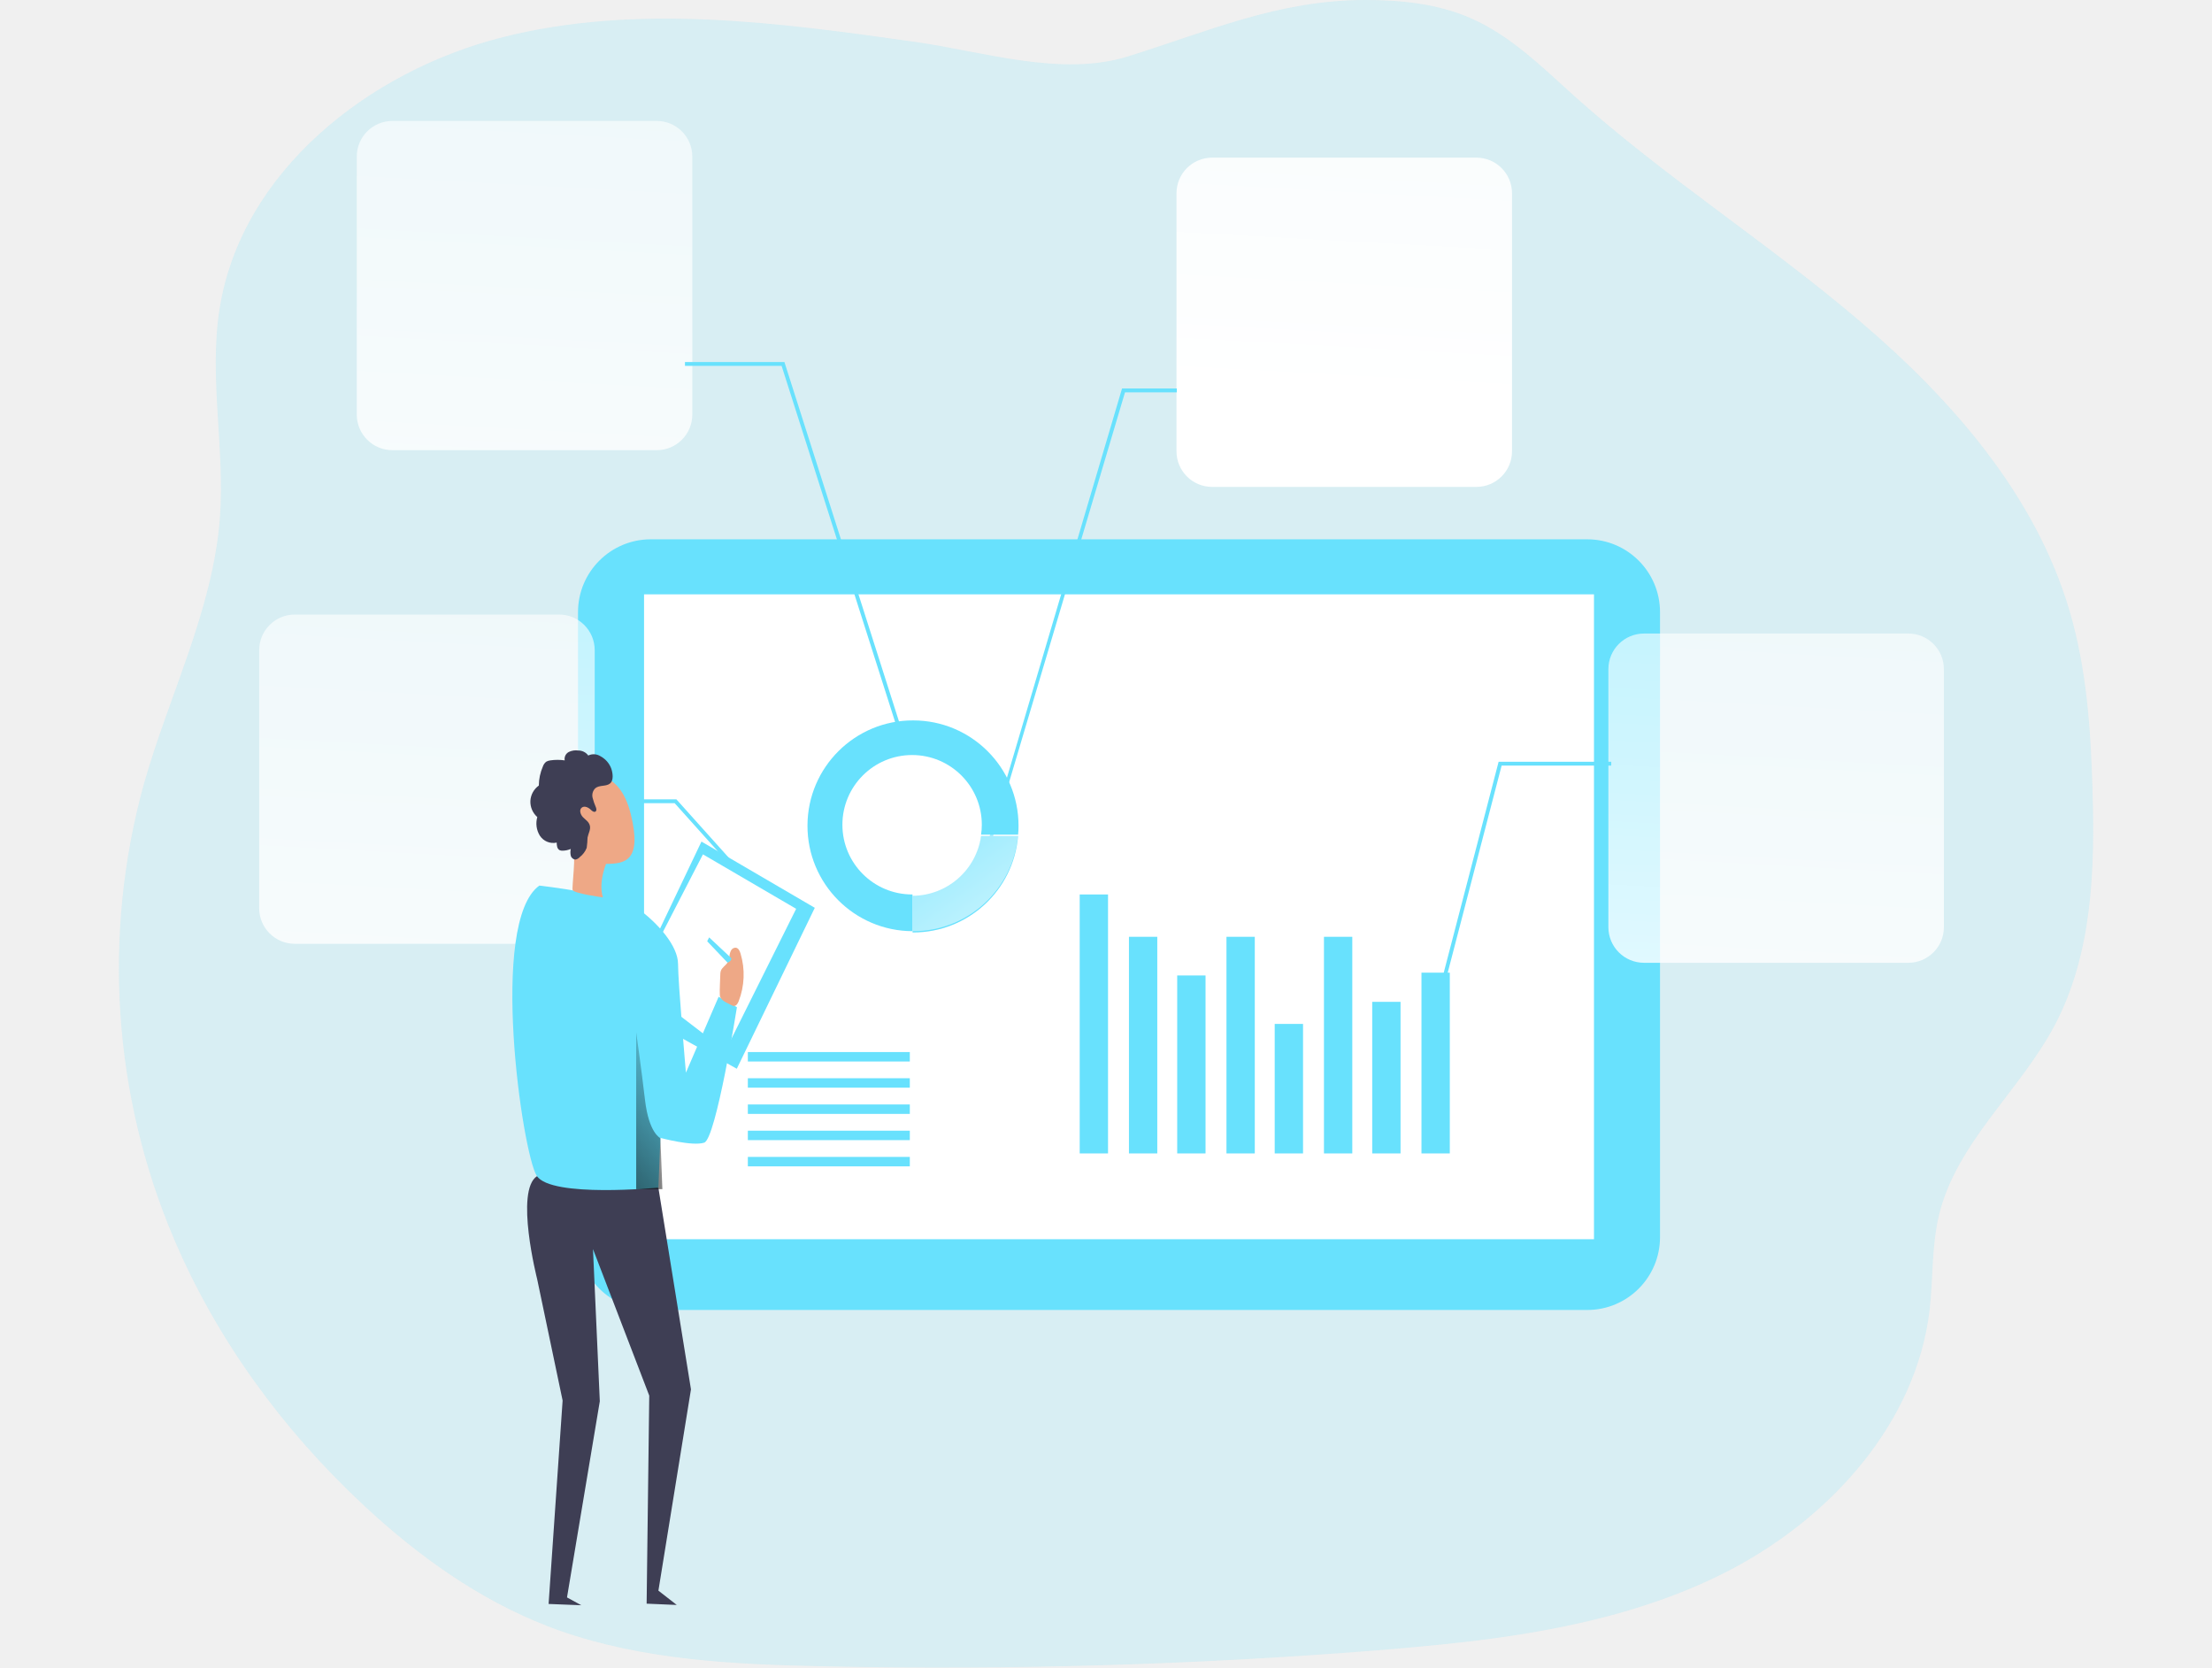
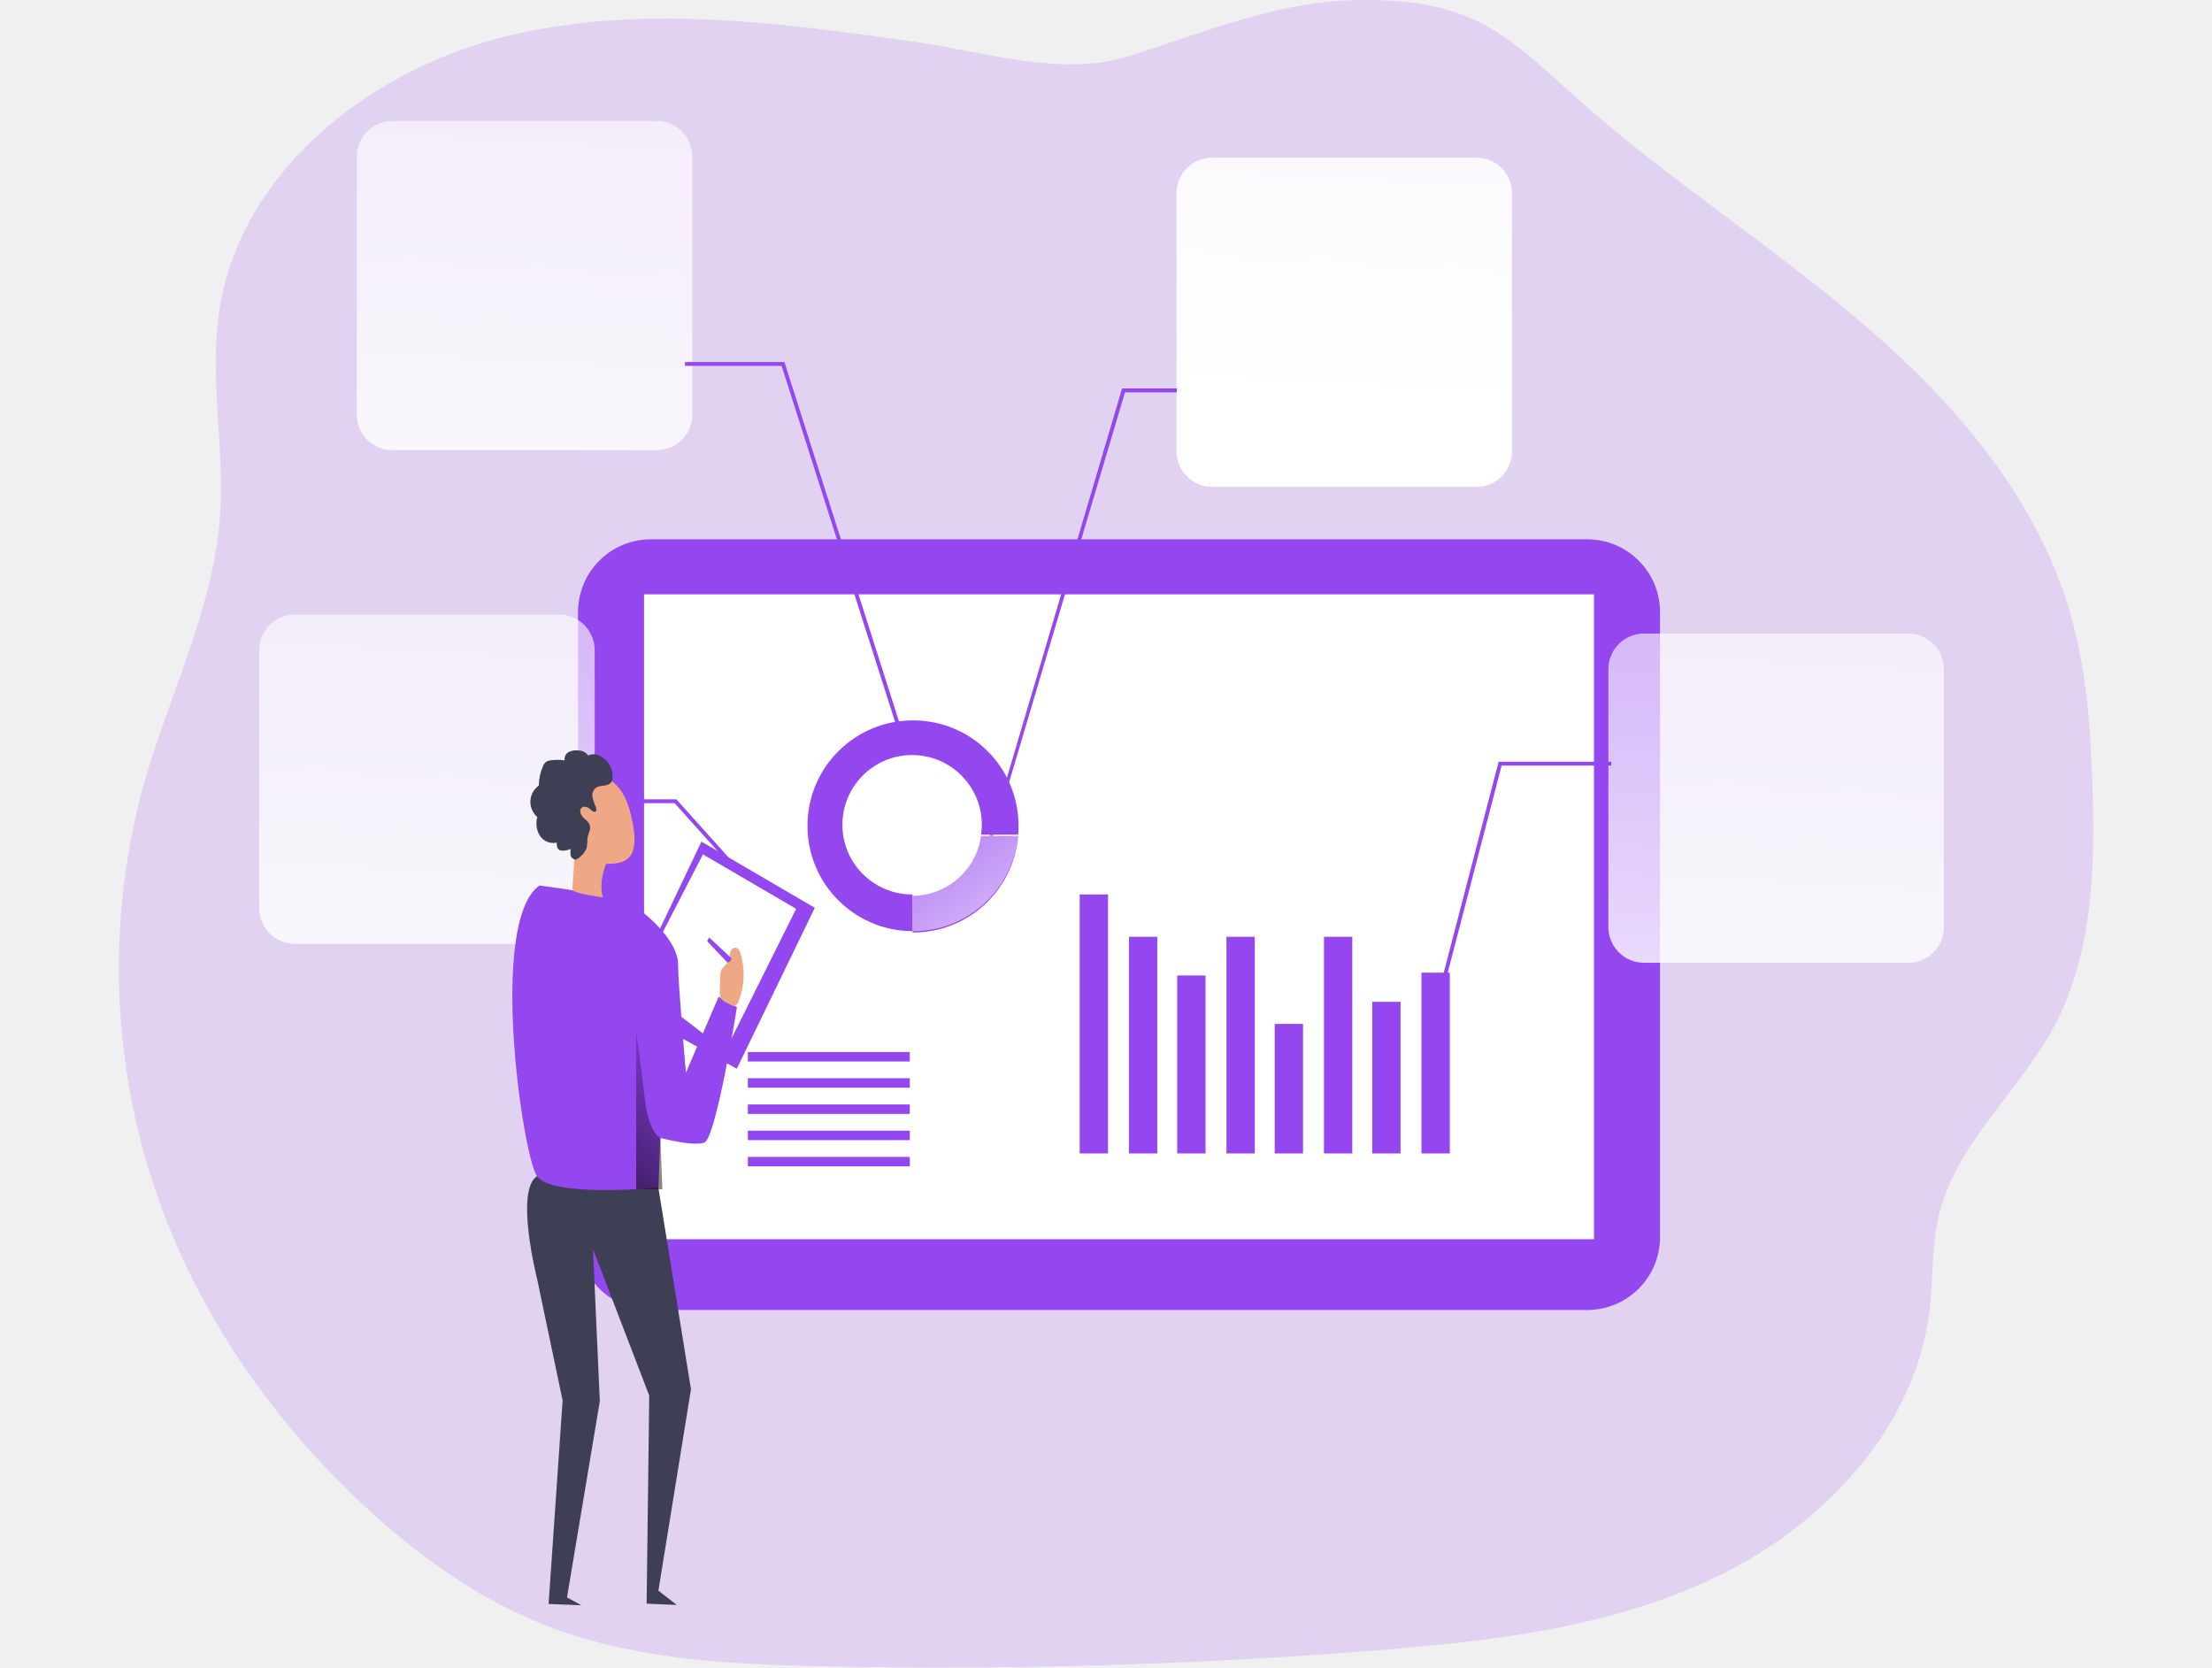
<svg xmlns="http://www.w3.org/2000/svg" xmlns:xlink="http://www.w3.org/1999/xlink" id="Layer_1" data-name="Layer 1" viewBox="0 0 414.13 349.66" width="406" height="306" class="illustration styles_illustrationTablet__1DWOa">
  <defs>
    <linearGradient id="linear-gradient" x1="361.96" y1="-94.79" x2="341.4" y2="280.86" gradientUnits="userSpaceOnUse">
      <stop offset="0.02" stop-color="#fff" stop-opacity="0" />
      <stop offset="0.14" stop-color="#fff" stop-opacity="0.06" />
      <stop offset="0.32" stop-color="#fff" stop-opacity="0.39" />
      <stop offset="0.68" stop-color="#fff" stop-opacity="0.68" />
      <stop offset="1" stop-color="#fff" />
    </linearGradient>
    <linearGradient id="linear-gradient-2" x1="276.72" y1="-291.9" x2="256.15" y2="83.75" gradientUnits="userSpaceOnUse">
      <stop offset="0.02" stop-color="#fff" stop-opacity="0" />
      <stop offset="0.32" stop-color="#fff" stop-opacity="0.39" />
      <stop offset="0.68" stop-color="#fff" stop-opacity="0.68" />
      <stop offset="1" stop-color="#fff" />
    </linearGradient>
    <linearGradient id="linear-gradient-3" x1="99.56" y1="-203.95" x2="78.99" y2="171.7" xlink:href="#linear-gradient-2" />
    <linearGradient id="linear-gradient-4" x1="78.9" y1="-97.11" x2="58.34" y2="278.54" xlink:href="#linear-gradient-2" />
    <linearGradient id="linear-gradient-5" x1="171.99" y1="198.08" x2="209.46" y2="249.88" xlink:href="#linear-gradient-2" />
    <linearGradient id="linear-gradient-6" x1="136.72" y1="253.93" x2="91.04" y2="293.64" gradientUnits="userSpaceOnUse">
      <stop offset="0" stop-opacity="0" />
      <stop offset="0.99" />
    </linearGradient>
  </defs>
-   <path d="M416,249.47c-7.32,13.79-20.57,24.56-24.24,39.74-1.59,6.55-1.22,13.42-2,20.12-2.88,23.48-20.48,43.05-41.47,54.14-.88.48-1.77.92-2.66,1.36-13.77,6.73-28.69,10.4-43.9,12.69-9.25,1.38-18.61,2.24-27.89,3q-57.87,4.58-116,3.34c-18.71-.38-37.79-1.27-55.39-7.48-.9-.31-1.79-.64-2.68-1-14.28-5.55-26.95-14.64-38.17-25.06l-.51-.48c-16.74-15.64-30.57-34.53-39.52-55.62A145.18,145.18,0,0,1,15.21,199c5.29-18.75,14.53-36.63,16-56,1.07-14.6-2.36-29.38-.07-43.84,4.53-28.7,31.21-49.83,59.38-56.94s57.82-3.06,86.59,1c14.06,2,30.51,7.37,44.42,3.07C238.6,41,253,34.46,271.42,34.42c7.53,0,15.21.79,22.11,3.81,8.36,3.65,15,10.27,21.77,16.36,18.95,17,40.55,30.74,59.92,47.24s36.91,36.58,44,61c3.49,11.94,4.35,24.49,4.72,36.92C424.48,216.73,423.93,234.48,416,249.47Z" transform="translate(-9.98 -34.42)" fill="#68e1fd" opacity="0.18" style="isolation: isolate;" />
-   <rect x="96.33" y="113.1" width="226.93" height="161.62" rx="15.27" fill="#68e1fd" />
+   <path d="M416,249.47c-7.32,13.79-20.57,24.56-24.24,39.74-1.59,6.55-1.22,13.42-2,20.12-2.88,23.48-20.48,43.05-41.47,54.14-.88.48-1.77.92-2.66,1.36-13.77,6.73-28.69,10.4-43.9,12.69-9.25,1.38-18.61,2.24-27.89,3q-57.87,4.58-116,3.34c-18.71-.38-37.79-1.27-55.39-7.48-.9-.31-1.79-.64-2.68-1-14.28-5.55-26.95-14.64-38.17-25.06l-.51-.48c-16.74-15.64-30.57-34.53-39.52-55.62A145.18,145.18,0,0,1,15.21,199c5.29-18.75,14.53-36.63,16-56,1.07-14.6-2.36-29.38-.07-43.84,4.53-28.7,31.21-49.83,59.38-56.94s57.82-3.06,86.59,1c14.06,2,30.51,7.37,44.42,3.07C238.6,41,253,34.46,271.42,34.42c7.53,0,15.21.79,22.11,3.81,8.36,3.65,15,10.27,21.77,16.36,18.95,17,40.55,30.74,59.92,47.24s36.91,36.58,44,61c3.49,11.94,4.35,24.49,4.72,36.92C424.48,216.73,423.93,234.48,416,249.47Z" transform="translate(-9.98 -34.42)" fill="#9446EF" opacity="0.18" style="isolation: isolate;" />
+   <rect x="96.33" y="113.1" width="226.93" height="161.62" rx="15.27" fill="#9446EF" />
  <rect x="110.18" y="124.64" width="199.23" height="135.24" fill="#fff" />
-   <rect x="201.55" y="187.58" width="5.94" height="54.31" fill="#68e1fd" />
-   <rect x="211.88" y="196.46" width="5.94" height="45.43" fill="#68e1fd" />
-   <rect x="222" y="204.57" width="5.94" height="37.32" fill="#68e1fd" />
-   <rect x="232.33" y="196.46" width="5.94" height="45.43" fill="#68e1fd" />
-   <rect x="242.45" y="214.73" width="5.94" height="27.16" fill="#68e1fd" />
-   <rect x="252.78" y="196.46" width="5.94" height="45.43" fill="#68e1fd" />
-   <rect x="262.9" y="210.1" width="5.94" height="31.79" fill="#68e1fd" />
-   <rect x="273.23" y="203.98" width="5.94" height="37.91" fill="#68e1fd" />
-   <rect x="131.95" y="220.63" width="33.97" height="1.98" fill="#68e1fd" />
-   <rect x="131.95" y="226.12" width="33.97" height="1.98" fill="#68e1fd" />
-   <rect x="131.95" y="231.62" width="33.97" height="1.98" fill="#68e1fd" />
-   <rect x="131.95" y="237.12" width="33.97" height="1.98" fill="#68e1fd" />
-   <rect x="131.95" y="242.62" width="33.97" height="1.98" fill="#68e1fd" />
+   <rect x="201.55" y="187.58" width="5.94" height="54.31" fill="#9446EF" />
+   <rect x="211.88" y="196.46" width="5.94" height="45.43" fill="#9446EF" />
+   <rect x="222" y="204.57" width="5.94" height="37.32" fill="#9446EF" />
+   <rect x="232.33" y="196.46" width="5.94" height="45.43" fill="#9446EF" />
+   <rect x="242.45" y="214.73" width="5.94" height="27.16" fill="#9446EF" />
+   <rect x="252.78" y="196.46" width="5.94" height="45.43" fill="#9446EF" />
+   <rect x="262.9" y="210.1" width="5.94" height="31.79" fill="#9446EF" />
+   <rect x="273.23" y="203.98" width="5.94" height="37.91" fill="#9446EF" />
+   <rect x="131.95" y="220.63" width="33.97" height="1.98" fill="#9446EF" />
+   <rect x="131.95" y="226.12" width="33.97" height="1.98" fill="#9446EF" />
+   <rect x="131.95" y="231.62" width="33.97" height="1.98" fill="#9446EF" />
+   <rect x="131.95" y="237.12" width="33.97" height="1.98" fill="#9446EF" />
+   <rect x="131.95" y="242.62" width="33.97" height="1.98" fill="#9446EF" />
  <rect x="178.13" y="220.63" width="33.97" height="24.41" fill="none" />
-   <path d="M176.6,185.5a22.1,22.1,0,0,0-.13,44.2V222h-.09A14.62,14.62,0,1,1,191,207.38a13.19,13.19,0,0,1-.16,2.09h7.77a16.72,16.72,0,0,0,.09-1.87A22.09,22.09,0,0,0,176.6,185.5Z" transform="translate(-9.98 -34.42)" fill="#68e1fd" />
+   <path d="M176.6,185.5a22.1,22.1,0,0,0-.13,44.2V222h-.09A14.62,14.62,0,1,1,191,207.38a13.19,13.19,0,0,1-.16,2.09h7.77a16.72,16.72,0,0,0,.09-1.87A22.09,22.09,0,0,0,176.6,185.5Z" transform="translate(-9.98 -34.42)" fill="#9446EF" />
  <rect x="312.43" y="132.86" width="70.37" height="69.05" rx="7.47" fill="url(#linear-gradient)" />
  <rect x="221.85" y="33.06" width="70.37" height="69.05" rx="7.47" fill="url(#linear-gradient-2)" />
  <rect x="49.93" y="25.36" width="70.37" height="69.05" rx="7.47" fill="url(#linear-gradient-3)" />
  <rect x="29.46" y="128.88" width="70.37" height="69.05" rx="7.47" fill="url(#linear-gradient-4)" />
-   <polygon points="277.09 210.29 276.31 210.09 289.41 159.75 313.03 159.75 313.03 160.56 290.04 160.56 277.09 210.29" fill="#68e1fd" />
-   <polygon points="221.92 82.28 211.05 82.28 181.58 181.41 180.89 181.34 210.43 81.47 221.92 81.47 221.92 82.28" fill="#68e1fd" />
-   <polygon points="164.99 158.17 139.03 76.73 118.76 76.73 118.76 75.92 139.62 75.92 139.71 76.21 165.76 157.92 164.99 158.17" fill="#68e1fd" />
-   <polygon points="135.06 189.02 116.6 168.44 98.5 168.44 98.5 167.63 116.96 167.63 135.67 188.48 135.06 189.02" fill="#68e1fd" />
-   <path d="M198.61,209.74a22.07,22.07,0,0,1-22,20.23h-.13v-7.69a14.61,14.61,0,0,0,14.37-12.54Z" transform="translate(-9.98 -34.42)" fill="#68e1fd" />
+   <polygon points="277.09 210.29 276.31 210.09 289.41 159.75 313.03 159.75 313.03 160.56 290.04 160.56 277.09 210.29" fill="#9446EF" />
+   <polygon points="221.92 82.28 211.05 82.28 181.58 181.41 180.89 181.34 210.43 81.47 221.92 81.47 221.92 82.28" fill="#9446EF" />
+   <polygon points="164.99 158.17 139.03 76.73 118.76 76.73 118.76 75.92 139.62 75.92 139.71 76.21 165.76 157.92 164.99 158.17" fill="#9446EF" />
+   <polygon points="135.06 189.02 116.6 168.44 98.5 168.44 98.5 167.63 116.96 167.63 135.67 188.48 135.06 189.02" fill="#9446EF" />
+   <path d="M198.61,209.74a22.07,22.07,0,0,1-22,20.23h-.13v-7.69a14.61,14.61,0,0,0,14.37-12.54Z" transform="translate(-9.98 -34.42)" fill="#9446EF" />
  <path d="M198.61,209.47a22.07,22.07,0,0,1-22,20.23h-.13V222a14.6,14.6,0,0,0,14.37-12.53Z" transform="translate(-9.98 -34.42)" fill="url(#linear-gradient-5)" />
-   <polygon points="111.93 198.1 122.22 176.49 145.99 190.38 129.63 224.13 116.87 217.03 111.93 198.1" fill="#68e1fd" />
+   <polygon points="111.93 198.1 122.22 176.49 145.99 190.38 129.63 224.13 116.87 217.03 111.93 198.1" fill="#9446EF" />
  <polygon points="113.88 195.94 122.53 179.17 142.08 190.59 127.26 220.33 117.18 212.61 113.88 195.94" fill="#fff" />
  <path d="M123.17,283.53,130,325.79,123.17,368l3.85,3-6.32-.27.55-43.63-11.8-30.73,1.43,31.91L104,369.42l3,1.64-6.86-.27,2.94-42.66-5.35-25.51s-4.72-18.54,0-21.56S123.17,283.53,123.17,283.53Z" transform="translate(-9.98 -34.42)" fill="#3e3e54" />
-   <path d="M98.2,220.14S114.81,222,118.92,225s8.37,7.76,8.37,11.6,1.65,22.77,1.65,22.77l6.86-15.91,3.84,2.19s-4.39,27.58-6.86,28.4-9.19-1-9.19-1l-.42,10.43s-22.5,2.19-25.51-2.47S87.54,227.76,98.2,220.14Z" transform="translate(-9.98 -34.42)" fill="#68e1fd" />
+   <path d="M98.2,220.14S114.81,222,118.92,225s8.37,7.76,8.37,11.6,1.65,22.77,1.65,22.77l6.86-15.91,3.84,2.19s-4.39,27.58-6.86,28.4-9.19-1-9.19-1l-.42,10.43s-22.5,2.19-25.51-2.47S87.54,227.76,98.2,220.14Z" transform="translate(-9.98 -34.42)" fill="#9446EF" />
  <path d="M112.46,214.93s-2,4.23-.93,7.69c0,0-6.17-.84-6.35-1.57s.77-7.2.06-9.19S112.46,214.93,112.46,214.93Z" transform="translate(-9.98 -34.42)" fill="#eea886" />
  <path d="M105.83,197.71c2.43-1,9.08-2.5,11.54,7.43s-1.28,10.41-5.15,10.45-10.39-6.25-11-8.28S98.92,200.69,105.83,197.71Z" transform="translate(-9.98 -34.42)" fill="#eea886" />
  <path d="M136.15,238.86a2.7,2.7,0,0,1,.1-.8c.23-.73,1-1.13,1.42-1.78a3.65,3.65,0,0,0,.4-1.34,3.25,3.25,0,0,1,.33-1.19,1.07,1.07,0,0,1,1-.59c.56.08.85.7,1,1.24a15.36,15.36,0,0,1-.4,10c-.18.47-.51,1-1,1a1.2,1.2,0,0,1-.48-.17c-1-.54-2.42-1-2.47-2.17C136,241.63,136.12,240.23,136.15,238.86Z" transform="translate(-9.98 -34.42)" fill="#eea886" />
-   <path d="M138.47,235.37,133.81,231l-.41.82,4.27,4.48S138.54,236,138.47,235.37Z" transform="translate(-9.98 -34.42)" fill="#68e1fd" />
+   <path d="M138.47,235.37,133.81,231l-.41.82,4.27,4.48S138.54,236,138.47,235.37Z" transform="translate(-9.98 -34.42)" fill="#9446EF" />
  <path d="M123.59,273.1s-2.41-1-3.23-8-1.85-14.2-1.85-14.2V283.8H124Z" transform="translate(-9.98 -34.42)" fill="url(#linear-gradient-6)" />
  <path d="M113.26,195.54A4.82,4.82,0,0,0,111,193a2.62,2.62,0,0,0-2.54-.14,2.58,2.58,0,0,0-2.09-1.05,3.43,3.43,0,0,0-2,.31,1.65,1.65,0,0,0-.85,1.76,10.54,10.54,0,0,0-3,0,2.22,2.22,0,0,0-.88.28,2.16,2.16,0,0,0-.7,1,10.23,10.23,0,0,0-.85,4,4.23,4.23,0,0,0-1.77,3.22,4.29,4.29,0,0,0,1.45,3.39,4.86,4.86,0,0,0,.54,3.91,3.35,3.35,0,0,0,3.53,1.44c0,.6.08,1.33.63,1.6a1.38,1.38,0,0,0,.61.1,4.6,4.6,0,0,0,1.71-.36,3.16,3.16,0,0,0,0,1.4,1.08,1.08,0,0,0,1,.82,1.6,1.6,0,0,0,.88-.51,4.55,4.55,0,0,0,1.46-1.94,19.44,19.44,0,0,0,.18-2.17c.16-.85.7-1.68.48-2.51s-.91-1.2-1.44-1.75-.85-1.53-.27-2,1.43-.05,1.95.47c.26.25.63.54.93.35s.21-.59.1-.89a12.56,12.56,0,0,1-.69-2,2.09,2.09,0,0,1,.56-2c.86-.73,2.25-.32,3.09-1S113.58,196.41,113.26,195.54Z" transform="translate(-9.98 -34.42)" fill="#3e3e54" />
</svg>
